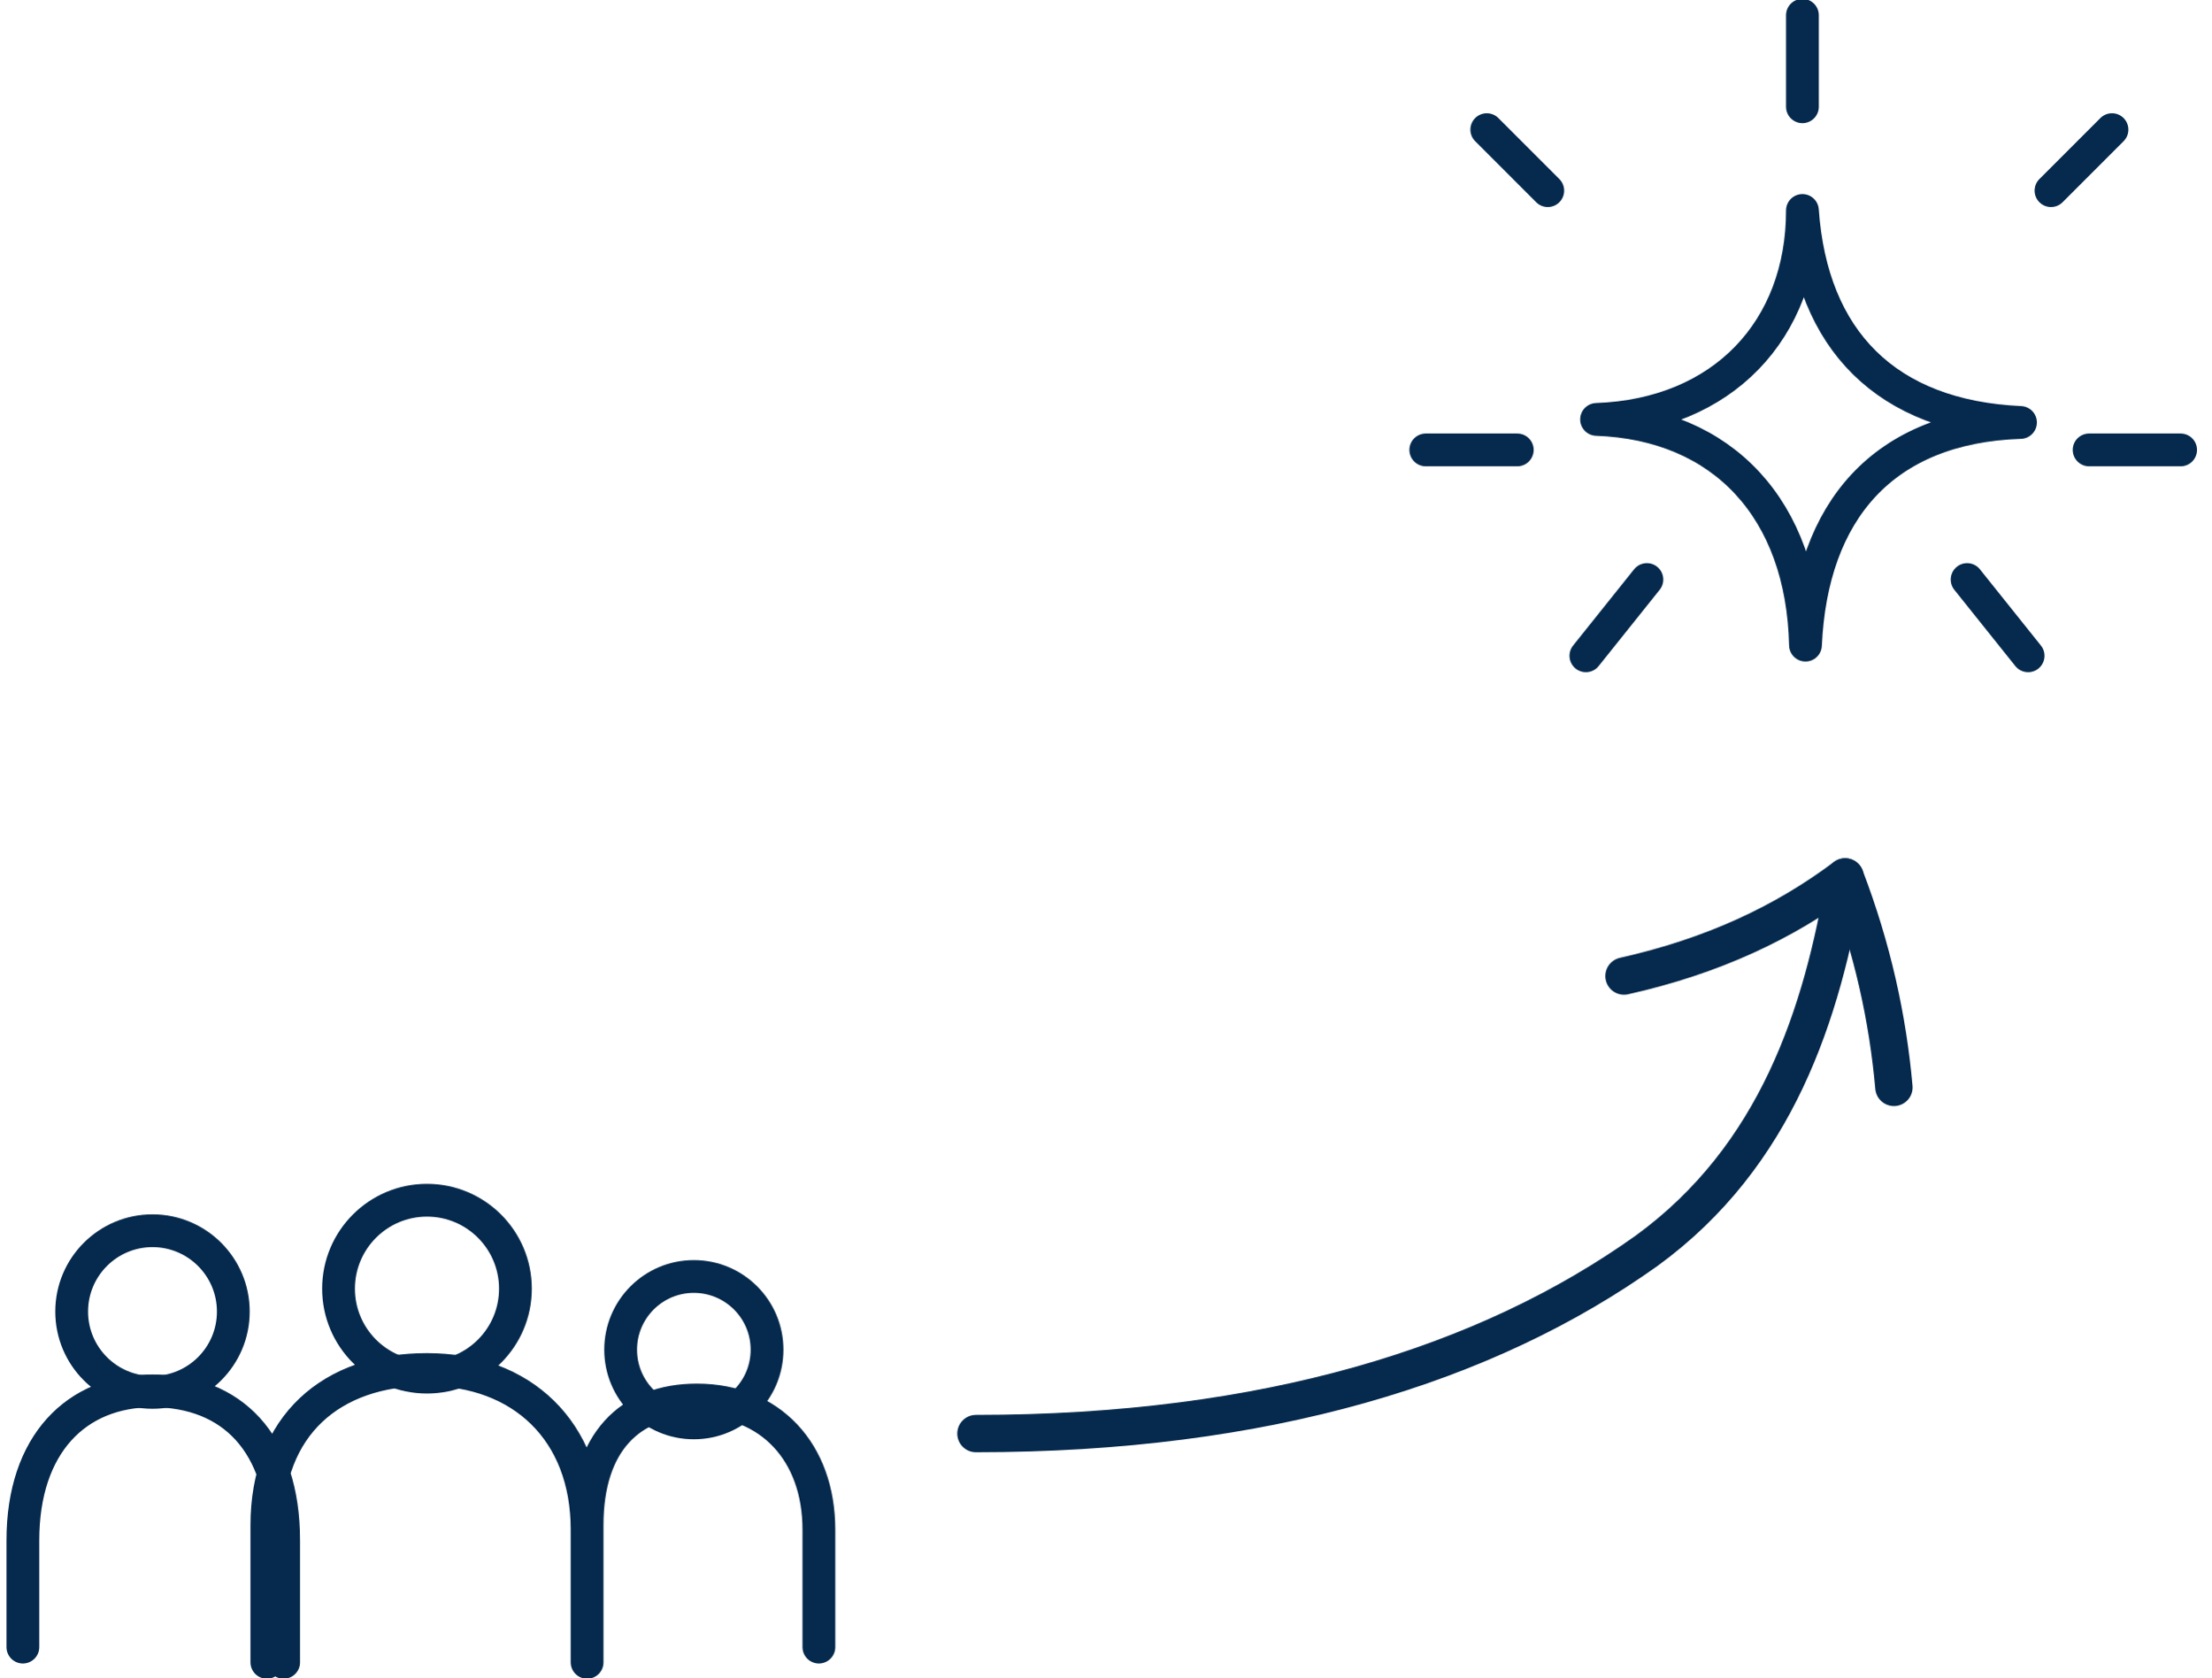
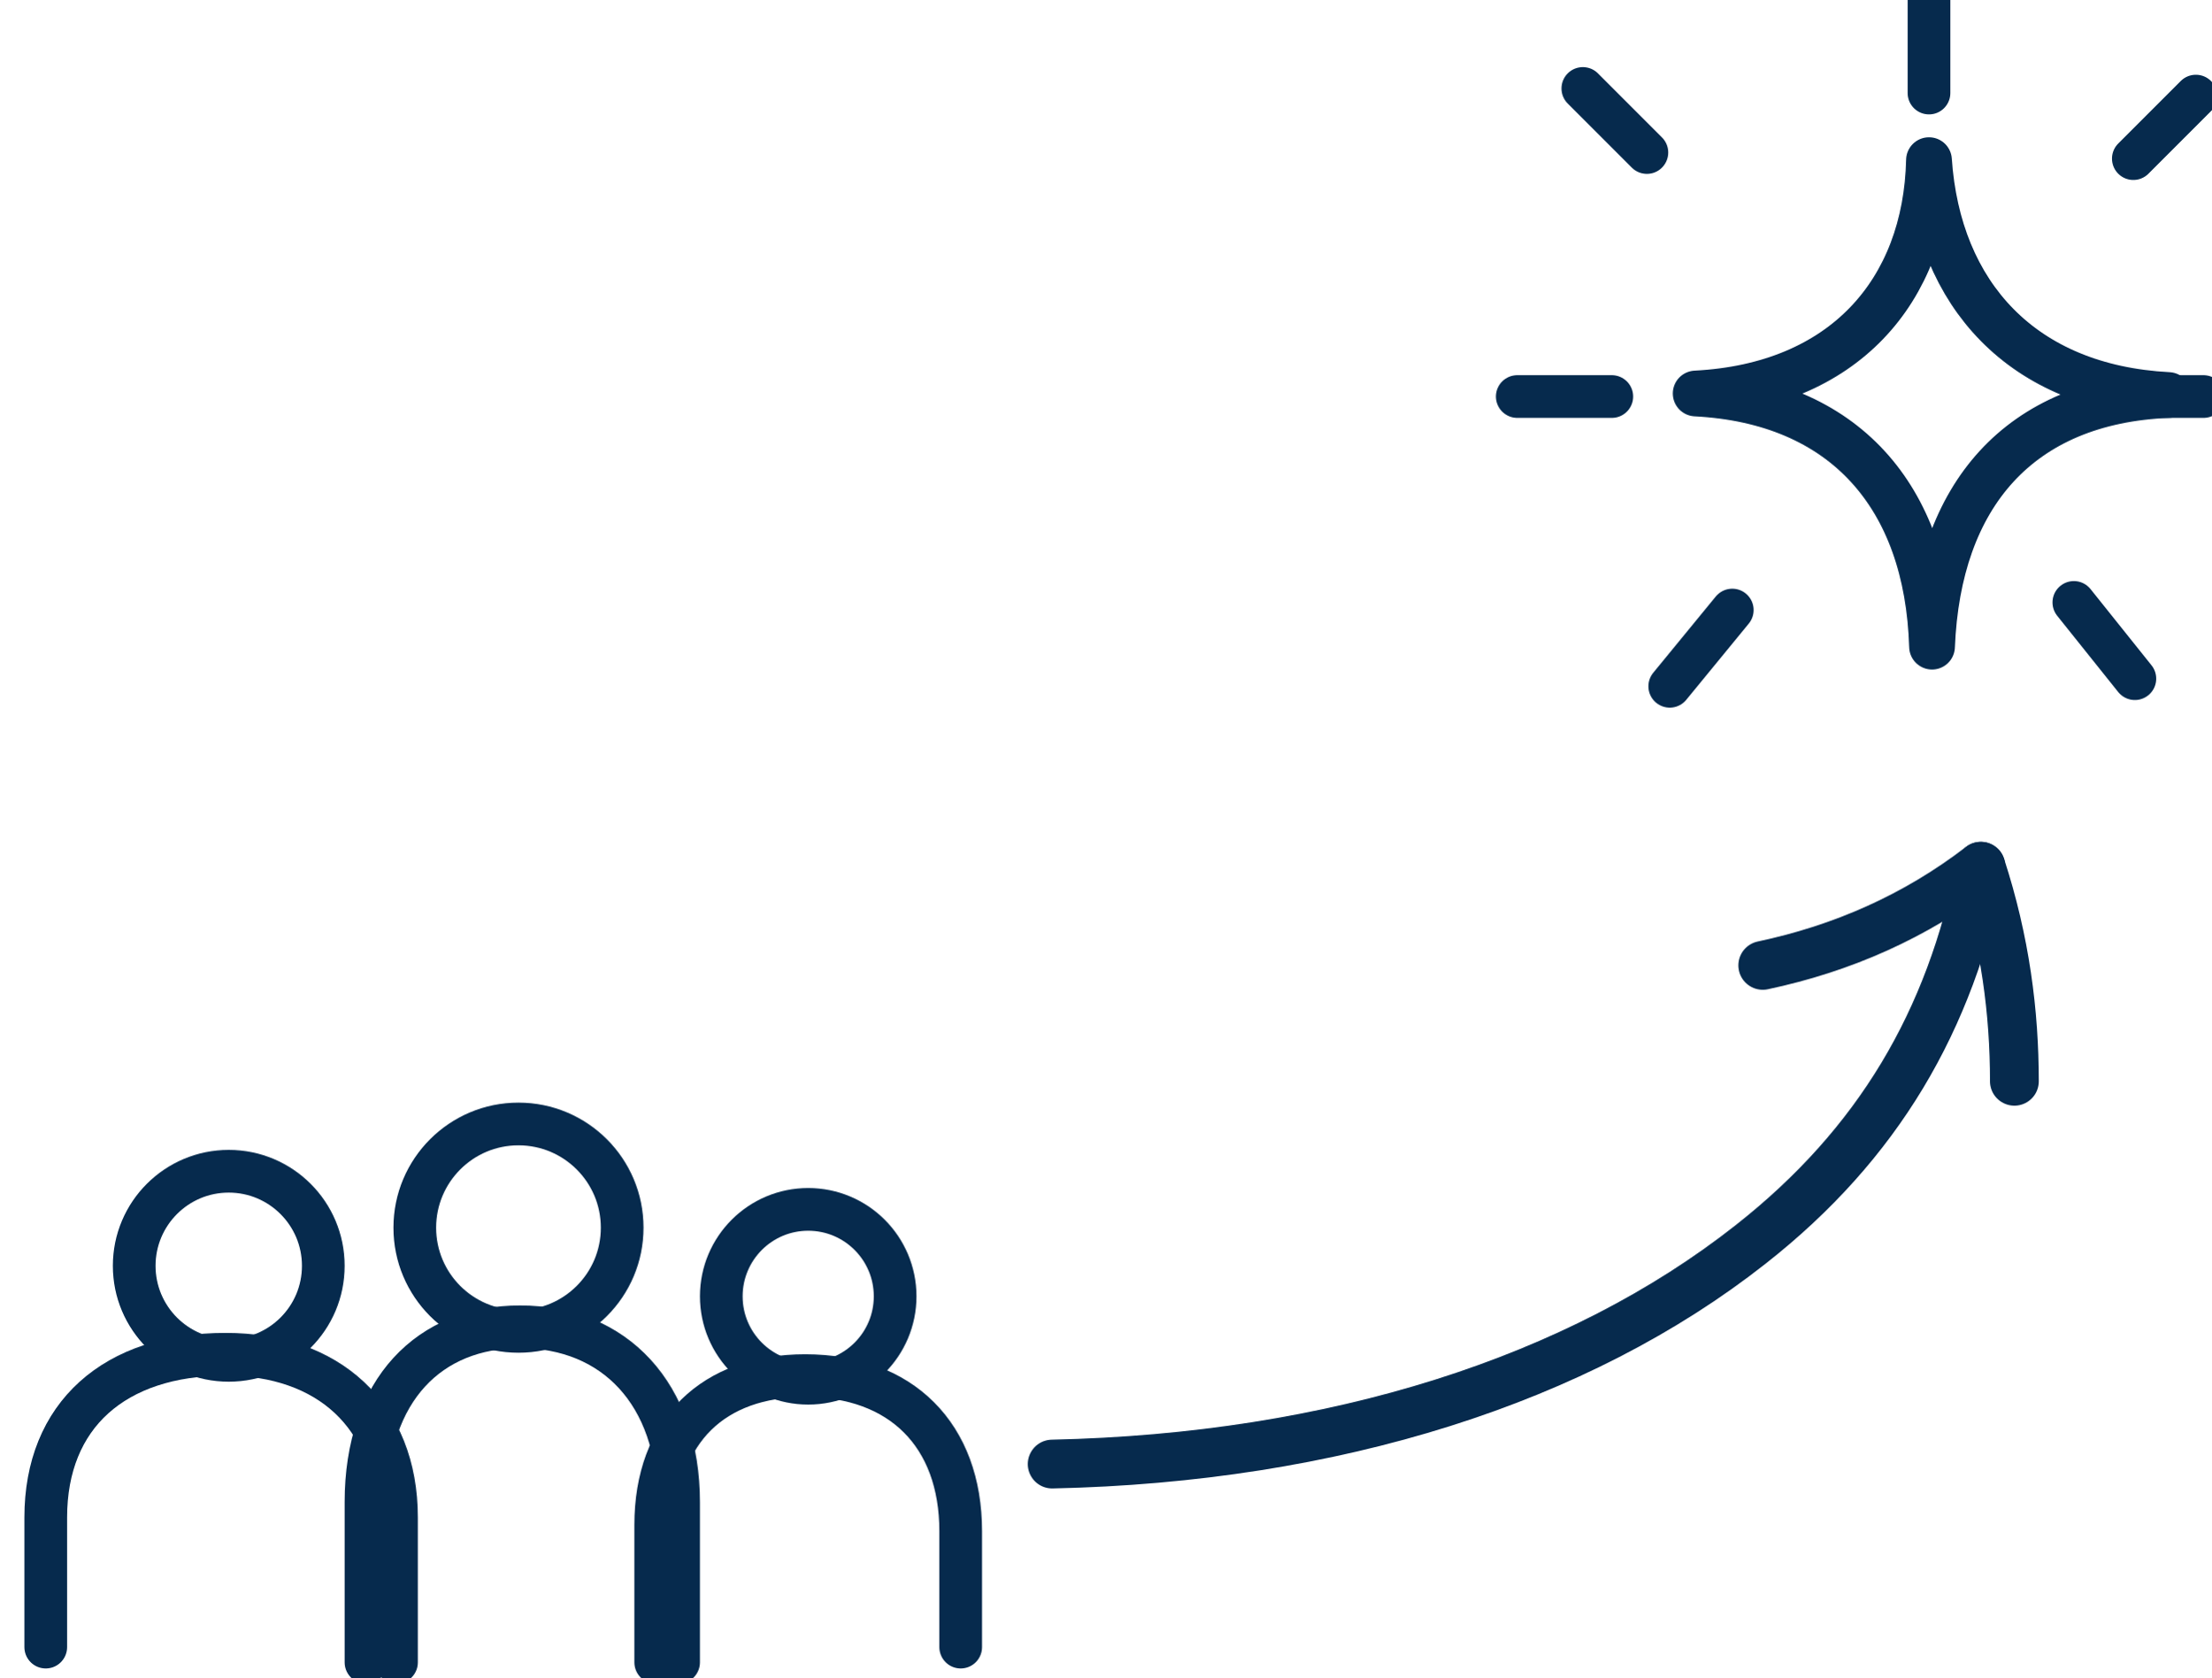
<svg xmlns="http://www.w3.org/2000/svg" width="145" height="110" viewBox="0 0 145 110" role="img" aria-label="Partner stossen gemeinsam ein konkretes Projekt an">
-   <g fill="none" stroke="#062a4d" stroke-width="2.15" stroke-linecap="round" stroke-linejoin="round">
-     <circle cx="10" cy="86" r="5.3" />
-     <circle cx="28" cy="84.5" r="5.8" />
-     <circle cx="45.5" cy="88.5" r="4.8" />
-     <path d="M1.5 108v-7c0-6.3 3.5-9.8 8.5-9.8 5.2 0 8.6 3.4 8.6 9.8v8M17.5 109v-9c0-6.5 4.2-10.2 10.5-10.2 6.2 0 10.5 4 10.5 10.5v8.7M38.5 108v-8c0-5.4 2.8-8.2 7.2-8.2 4.8 0 8 3.4 8 8.5v7.7" />
-     <g stroke-width="2.45">
-       <path d="M64 94c19 0 33.5-4.5 44-12 8.5-6.2 11.5-15.5 13-24.5" />
-       <path d="M106.5 64c5.8-1.3 10.5-3.5 14.5-6.5M121 57.5c1.8 4.7 2.8 9.3 3.2 13.8" />
-     </g>
-     <path d="M118.2 13.8c0 7.8-5.2 13.4-13.5 13.7 8.3.3 13.5 5.9 13.7 14.8.4-8.8 5.1-14.3 14.1-14.6-8.8-.4-13.7-5.4-14.3-13.9z" />
-     <path d="M118.2 1v6M97.5 8.5l4 4M138.5 8.5l-4 4M93.5 29.5h6M137 29.5h6M104 43l4-5M133 43l-4-5" />
+   <g fill="none" stroke="#062a4d" stroke-width="2.8" stroke-linecap="round" stroke-linejoin="round">
+     <circle cx="15" cy="83" r="6.2" />
+     <circle cx="34" cy="80.5" r="6.8" />
+     <circle cx="53" cy="85" r="5.7" />
+     <path d="M3 108v-8.5c0-6.7 4.5-10.7 11.8-10.7 6.7 0 11.2 4 11.2 10.7V109" />
+     <path d="M24 109v-10.5c0-7.4 4.2-11.5 10.1-11.5 6.2 0 10.4 4.4 10.4 11.5V109" />
+     <path d="M43 109v-9c0-6.2 3.8-9.8 9.8-9.8 6.3 0 10.2 3.9 10.2 10.2V108" />
+     <path d="M69 96c18.5-.4 34.5-5.5 45.8-14.4 8.4-6.6 13.1-14.7 15.1-24.8" stroke-width="3.2" />
+     <path d="M115.6 63.3c5.2-1.1 10-3.2 14.3-6.5 1.6 4.9 2.2 9.6 2.2 14.1" stroke-width="3.2" />
+     <path d="M126.5 10.5c-.2 8.6-5.6 14.8-15.3 15.3 9.7.5 15.2 6.7 15.5 16.6.4-9.9 5.7-16.1 15.5-16.5-9.6-.5-15.1-6.6-15.7-15.4z" stroke-width="3" />
+     <path d="M126.5 0v6.1M103.8 5.8l4.2 4.2M144 6.3l-4.1 4.1M99.5 26h6.2M141.2 26h3.3M109.5 45l4.1-5M140 44.5l-4-5" />
  </g>
</svg>
